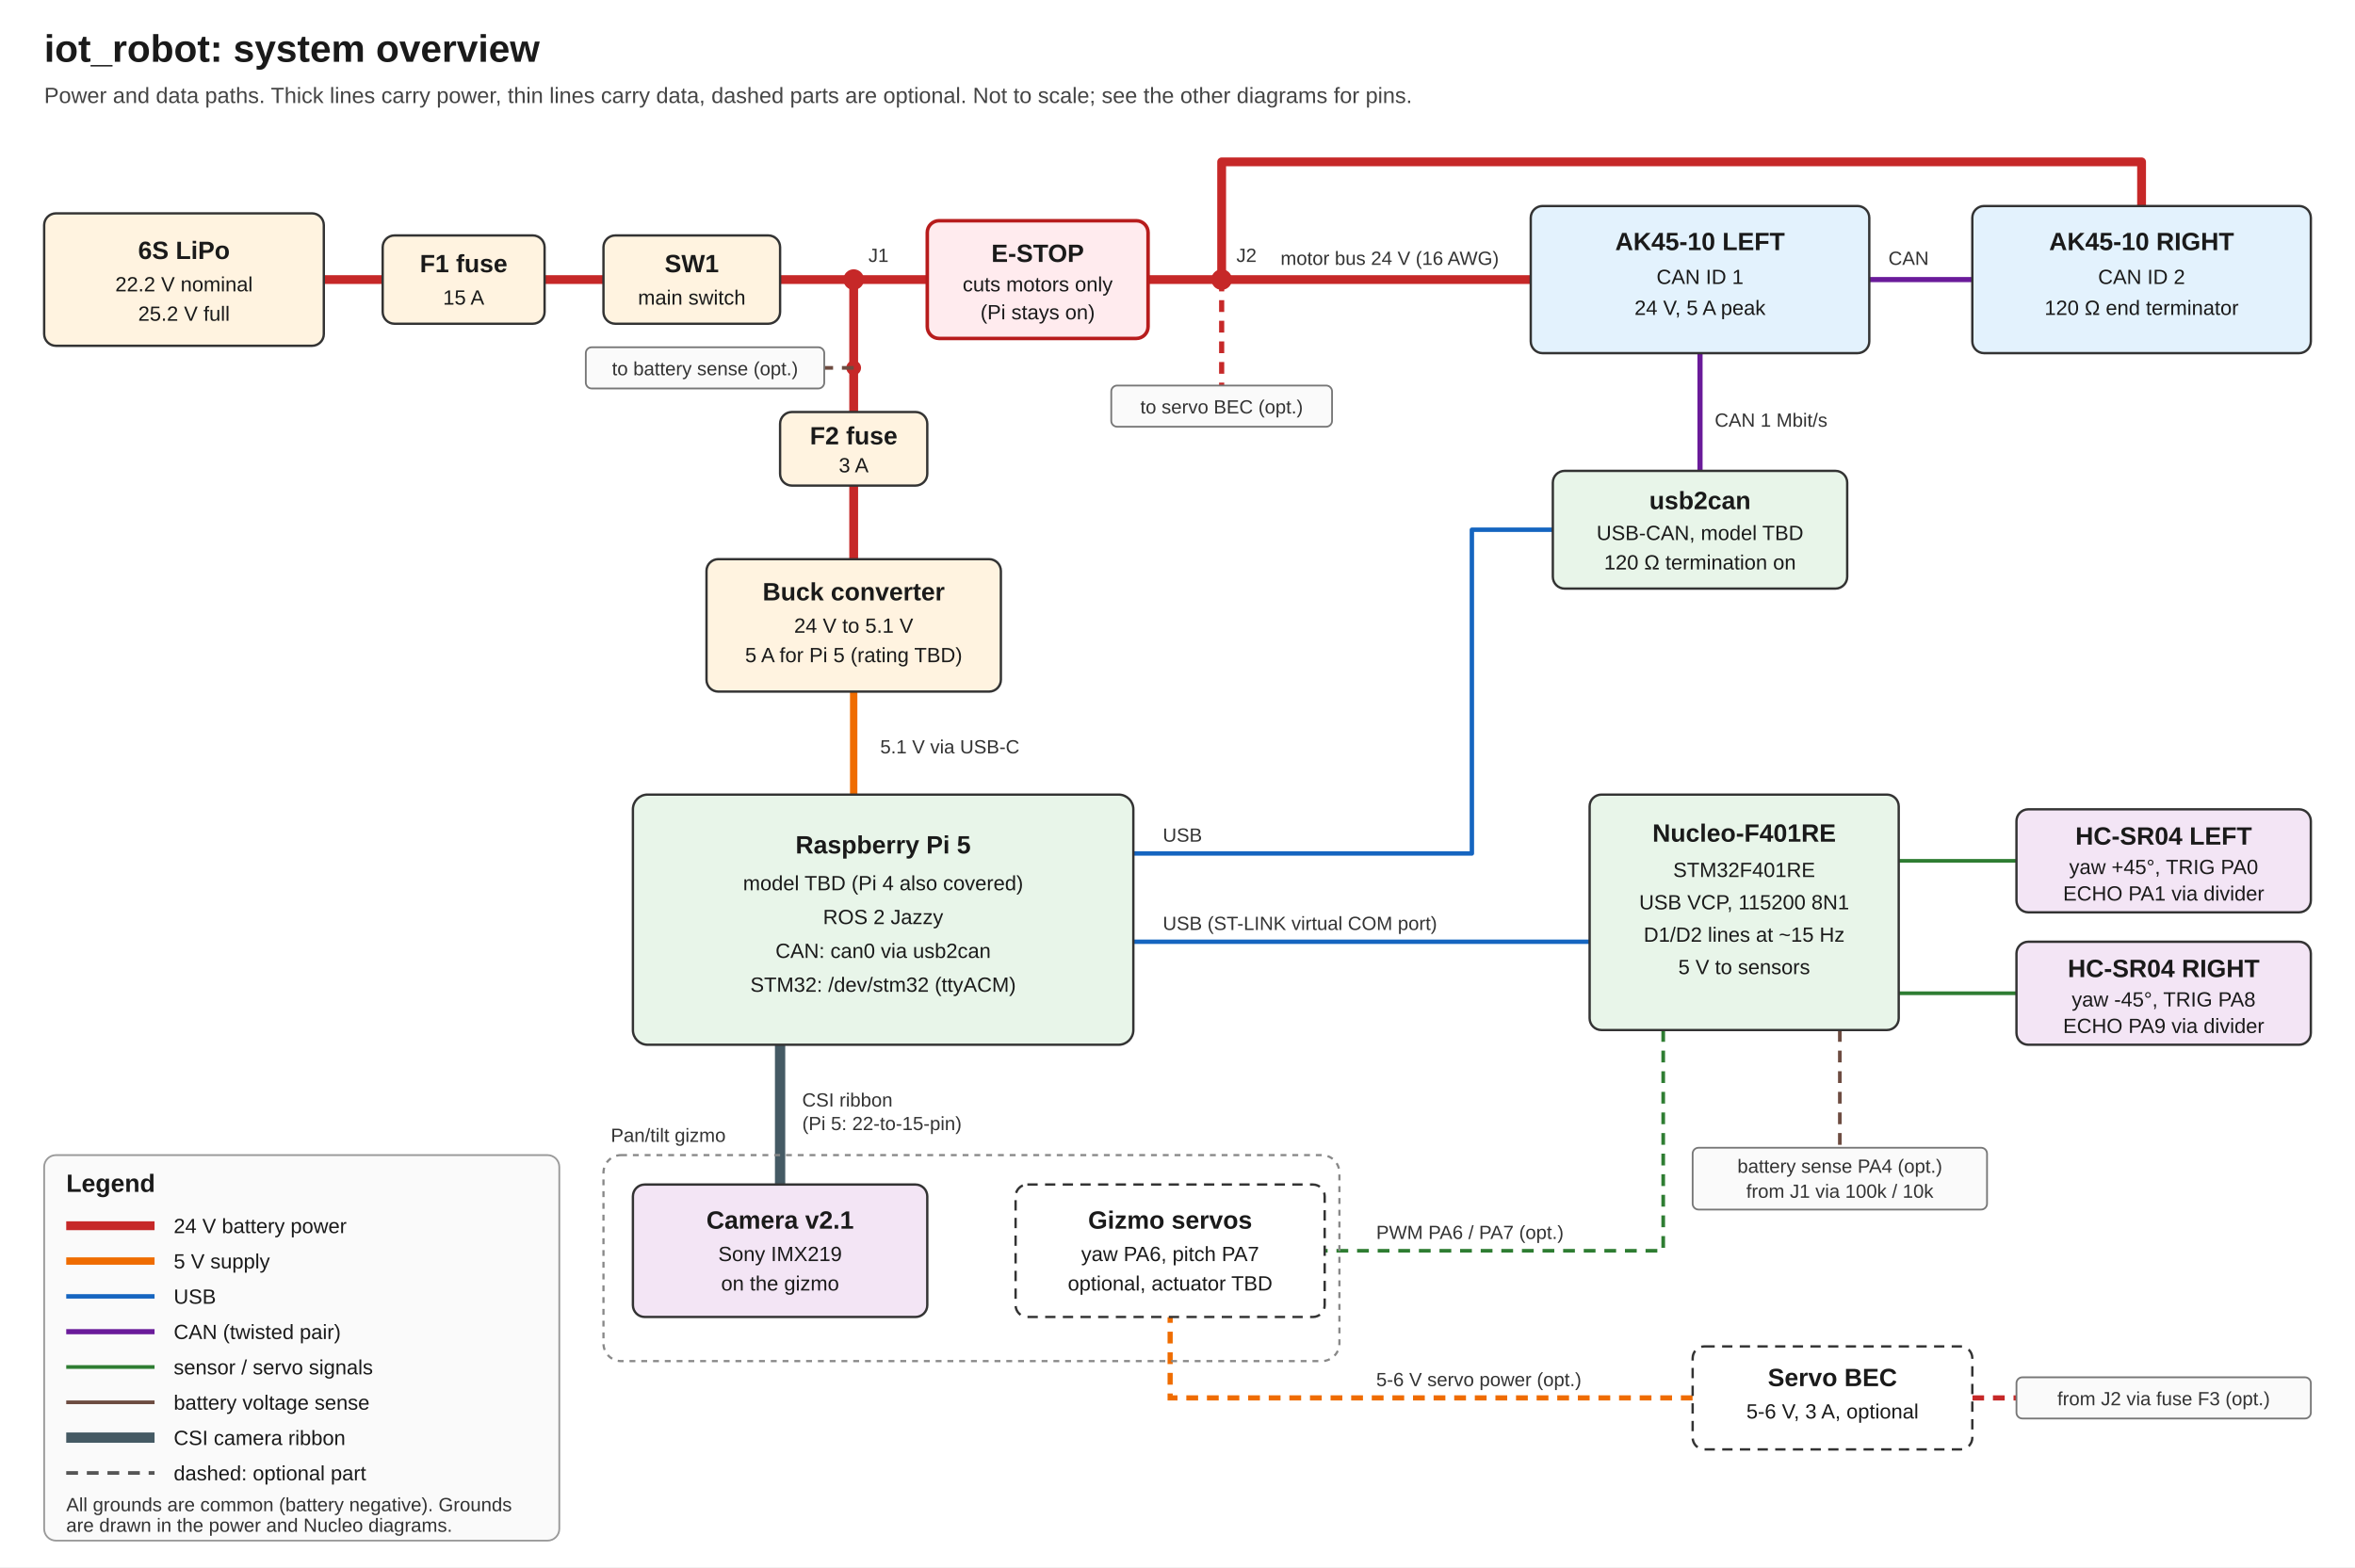
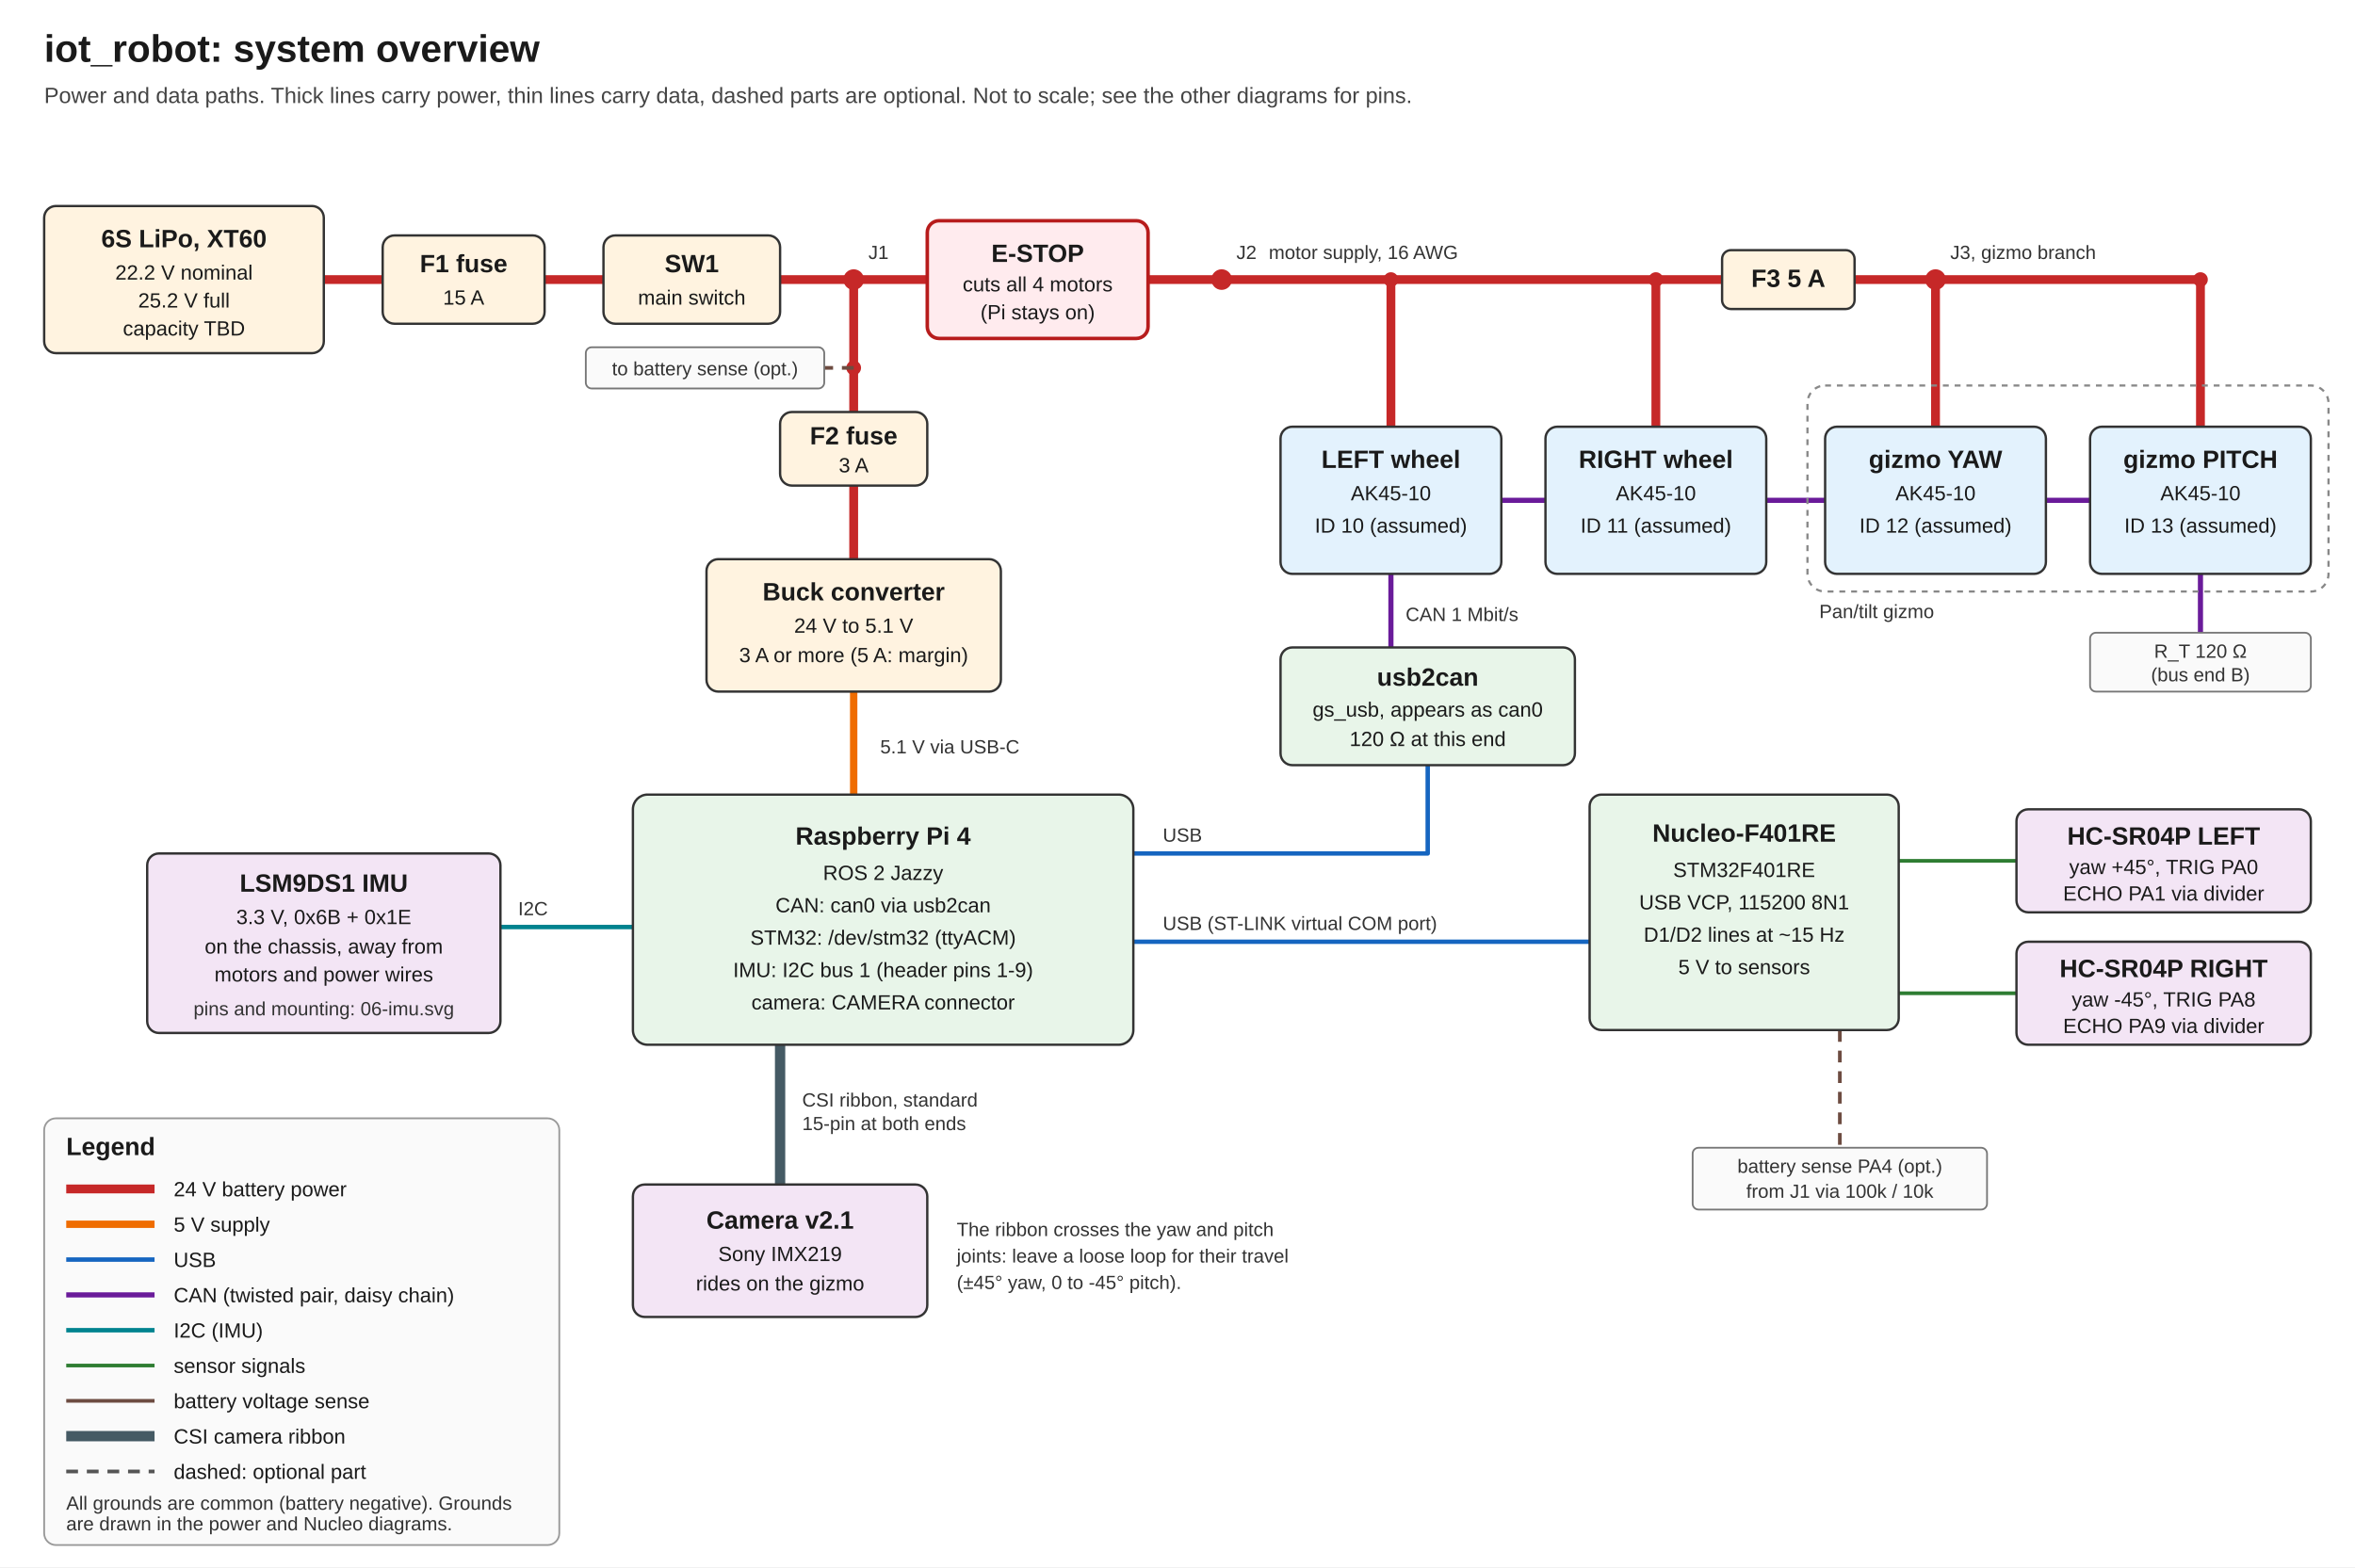
<svg xmlns="http://www.w3.org/2000/svg" width="1600" height="1065" viewBox="0 0 1600 1065">
  <style>
    text { font-family: Arial, Helvetica, sans-serif; fill: #1a1a1a; }
    .title { font-size: 26px; font-weight: bold; }
    .subtitle { font-size: 15px; fill: #444; }
    .h { font-size: 17px; font-weight: bold; }
    .t { font-size: 14px; }
    .s { font-size: 13px; fill: #333; }
    .box { stroke: #333; stroke-width: 1.6; }
    .pwr { fill: #fff3e0; }
    .act { fill: #e3f2fd; }
    .cpu { fill: #e8f5e9; }
    .sen { fill: #f3e5f5; }
    .opt { fill: #ffffff; stroke-dasharray: 7 5; }
    .stop { fill: #ffebee; stroke: #b71c1c; stroke-width: 2.4; }
    .w24 { stroke: #c62828; stroke-width: 6; fill: none; stroke-linejoin: round; }
    .w5 { stroke: #ef6c00; stroke-width: 5; fill: none; }
    .usb { stroke: #1565c0; stroke-width: 3; fill: none; stroke-linejoin: round; }
-     .can { stroke: #6a1b9a; stroke-width: 3.5; fill: none; }
+     .can { stroke: #6a1b9a; stroke-width: 3.5; fill: none; stroke-linejoin: round; }
+     .i2c { stroke: #00838f; stroke-width: 3; fill: none; stroke-linejoin: round; }
    .sig { stroke: #2e7d32; stroke-width: 2.5; fill: none; stroke-linejoin: round; }
    .csi { stroke: #455a64; stroke-width: 7; fill: none; }
    .sense { stroke: #6d4c41; stroke-width: 2.5; fill: none; }
    .dash { stroke-dasharray: 8 6; }
-     .thin { stroke-width: 3.5; }
    .dot { fill: #c62828; }
    .flag { fill: #fafafa; stroke: #777; stroke-width: 1.2; }
  </style>
  <rect x="0" y="0" width="1600" height="1065" fill="#ffffff" />
  <text x="30" y="42" class="title">iot_robot: system overview</text>
  <text x="30" y="70" class="subtitle">Power and data paths. Thick lines carry power, thin lines carry data, dashed parts are optional. Not to scale; see the other diagrams for pins.</text>
  <path class="w24" d="M220 190 H260" />
  <path class="w24" d="M370 190 H410" />
  <path class="w24" d="M530 190 H630" />
-   <path class="w24" d="M780 190 H1040" />
-   <path class="w24" d="M830 190 V110 H1455 V140" />
+   <path class="w24" d="M780 190 H1170" />
+   <path class="w24" d="M1260 190 H1495" />
+   <path class="w24" d="M945 190 V290" />
+   <path class="w24" d="M1125 190 V290" />
+   <path class="w24" d="M1315 190 V290" />
+   <path class="w24" d="M1495 190 V290" />
  <path class="w24" d="M580 190 V280" />
  <path class="w24" d="M580 330 V380" />
  <path class="w5" d="M580 470 V540" />
  <circle class="dot" cx="580" cy="190" r="7" />
  <circle class="dot" cx="830" cy="190" r="7" />
-   <text x="590" y="178" class="s">J1</text>
-   <text x="840" y="178" class="s">J2</text>
-   <text x="870" y="180" class="s">motor bus 24 V (16 AWG)</text>
+   <circle class="dot" cx="945" cy="190" r="5" />
+   <circle class="dot" cx="1125" cy="190" r="5" />
+   <circle class="dot" cx="1315" cy="190" r="7" />
+   <circle class="dot" cx="1495" cy="190" r="5" />
+   <text x="590" y="176" class="s">J1</text>
+   <text x="840" y="176" class="s">J2</text>
+   <text x="862" y="176" class="s">motor supply, 16 AWG</text>
+   <text x="1325" y="176" class="s">J3, gizmo branch</text>
  <text x="598" y="512" class="s">5.1 V via USB-C</text>
  <circle class="dot" cx="580" cy="250" r="5" />
  <path class="sense dash" d="M580 250 H560" />
  <rect class="flag" x="398" y="236" width="162" height="28" rx="4" />
  <text x="479" y="255" class="s" text-anchor="middle">to battery sense (opt.)</text>
-   <path class="w24 dash thin" d="M830 190 V262" />
-   <rect class="flag" x="755" y="262" width="150" height="28" rx="4" />
-   <text x="830" y="281" class="s" text-anchor="middle">to servo BEC (opt.)</text>
-   <path class="usb" d="M770 580 H1000 V360 H1055" />
+   <path class="can" d="M945 440 V390" />
+   <text x="955" y="422" class="s">CAN 1 Mbit/s</text>
+   <path class="can" d="M1020 340 H1050" />
+   <path class="can" d="M1200 340 H1240" />
+   <path class="can" d="M1390 340 H1420" />
+   <path class="can" d="M1495 390 V430" />
+   <path class="usb" d="M770 580 H970 V520" />
  <text x="790" y="572" class="s">USB</text>
  <path class="usb" d="M770 640 H1080" />
  <text x="790" y="632" class="s">USB (ST-LINK virtual COM port)</text>
-   <path class="can" d="M1155 320 V240" />
-   <text x="1165" y="290" class="s">CAN 1 Mbit/s</text>
-   <path class="can" d="M1270 190 H1340" />
-   <text x="1283" y="180" class="s">CAN</text>
+   <path class="i2c" d="M340 630 H430" />
+   <text x="352" y="622" class="s">I2C</text>
  <path class="sig" d="M1290 585 H1370" />
  <path class="sig" d="M1290 675 H1370" />
  <path class="csi" d="M530 710 V805" />
-   <text x="545" y="752" class="s">CSI ribbon</text>
-   <text x="545" y="768" class="s">(Pi 5: 22-to-15-pin)</text>
-   <path class="sig dash" d="M1130 700 V850 H900" />
-   <text x="935" y="842" class="s">PWM PA6 / PA7 (opt.)</text>
+   <text x="545" y="752" class="s">CSI ribbon, standard</text>
+   <text x="545" y="768" class="s">15-pin at both ends</text>
  <path class="sense dash" d="M1250 700 V780" />
-   <path class="w5 dash thin" d="M1150 950 H795 V895" />
-   <text x="935" y="942" class="s">5-6 V servo power (opt.)</text>
-   <path class="w24 dash thin" d="M1340 950 H1370" />
-   <rect class="box pwr" x="30" y="145" width="190" height="90" rx="8" />
-   <text x="125" y="176" class="h" text-anchor="middle">6S LiPo</text>
-   <text x="125" y="198" class="t" text-anchor="middle">22.2 V nominal</text>
-   <text x="125" y="218" class="t" text-anchor="middle">25.2 V full</text>
+   <rect class="box pwr" x="30" y="140" width="190" height="100" rx="8" />
+   <text x="125" y="168" class="h" text-anchor="middle">6S LiPo, XT60</text>
+   <text x="125" y="190" class="t" text-anchor="middle">22.2 V nominal</text>
+   <text x="125" y="209" class="t" text-anchor="middle">25.2 V full</text>
+   <text x="125" y="228" class="t" text-anchor="middle">capacity TBD</text>
  <rect class="box pwr" x="260" y="160" width="110" height="60" rx="8" />
  <text x="315" y="185" class="h" text-anchor="middle">F1 fuse</text>
  <text x="315" y="207" class="t" text-anchor="middle">15 A</text>
  <rect class="box pwr" x="410" y="160" width="120" height="60" rx="8" />
  <text x="470" y="185" class="h" text-anchor="middle">SW1</text>
  <text x="470" y="207" class="t" text-anchor="middle">main switch</text>
  <rect class="box stop" x="630" y="150" width="150" height="80" rx="8" />
  <text x="705" y="178" class="h" text-anchor="middle" fill="#b71c1c">E-STOP</text>
-   <text x="705" y="198" class="t" text-anchor="middle">cuts motors only</text>
+   <text x="705" y="198" class="t" text-anchor="middle">cuts all 4 motors</text>
  <text x="705" y="217" class="t" text-anchor="middle">(Pi stays on)</text>
+   <rect class="box pwr" x="1170" y="170" width="90" height="40" rx="6" />
+   <text x="1215" y="195" class="h" text-anchor="middle">F3 5 A</text>
  <rect class="box pwr" x="530" y="280" width="100" height="50" rx="8" />
  <text x="580" y="302" class="h" text-anchor="middle">F2 fuse</text>
  <text x="580" y="321" class="t" text-anchor="middle">3 A</text>
  <rect class="box pwr" x="480" y="380" width="200" height="90" rx="8" />
  <text x="580" y="408" class="h" text-anchor="middle">Buck converter</text>
  <text x="580" y="430" class="t" text-anchor="middle">24 V to 5.1 V</text>
-   <text x="580" y="450" class="t" text-anchor="middle">5 A for Pi 5 (rating TBD)</text>
-   <rect class="box act" x="1040" y="140" width="230" height="100" rx="8" />
-   <text x="1155" y="170" class="h" text-anchor="middle">AK45-10 LEFT</text>
-   <text x="1155" y="193" class="t" text-anchor="middle">CAN ID 1</text>
-   <text x="1155" y="214" class="t" text-anchor="middle">24 V, 5 A peak</text>
-   <rect class="box act" x="1340" y="140" width="230" height="100" rx="8" />
-   <text x="1455" y="170" class="h" text-anchor="middle">AK45-10 RIGHT</text>
-   <text x="1455" y="193" class="t" text-anchor="middle">CAN ID 2</text>
-   <text x="1455" y="214" class="t" text-anchor="middle">120 Ω end terminator</text>
-   <rect class="box cpu" x="1055" y="320" width="200" height="80" rx="8" />
-   <text x="1155" y="346" class="h" text-anchor="middle">usb2can</text>
-   <text x="1155" y="367" class="t" text-anchor="middle">USB-CAN, model TBD</text>
-   <text x="1155" y="387" class="t" text-anchor="middle">120 Ω termination on</text>
+   <text x="580" y="450" class="t" text-anchor="middle">3 A or more (5 A: margin)</text>
+   <rect x="1228" y="262" width="354" height="140" rx="12" fill="none" stroke="#888" stroke-width="1.5" stroke-dasharray="4 4" />
+   <text x="1236" y="420" class="s">Pan/tilt gizmo</text>
+   <rect class="box act" x="870" y="290" width="150" height="100" rx="8" />
+   <text x="945" y="318" class="h" text-anchor="middle">LEFT wheel</text>
+   <text x="945" y="340" class="t" text-anchor="middle">AK45-10</text>
+   <text x="945" y="362" class="t" text-anchor="middle">ID 10 (assumed)</text>
+   <rect class="box act" x="1050" y="290" width="150" height="100" rx="8" />
+   <text x="1125" y="318" class="h" text-anchor="middle">RIGHT wheel</text>
+   <text x="1125" y="340" class="t" text-anchor="middle">AK45-10</text>
+   <text x="1125" y="362" class="t" text-anchor="middle">ID 11 (assumed)</text>
+   <rect class="box act" x="1240" y="290" width="150" height="100" rx="8" />
+   <text x="1315" y="318" class="h" text-anchor="middle">gizmo YAW</text>
+   <text x="1315" y="340" class="t" text-anchor="middle">AK45-10</text>
+   <text x="1315" y="362" class="t" text-anchor="middle">ID 12 (assumed)</text>
+   <rect class="box act" x="1420" y="290" width="150" height="100" rx="8" />
+   <text x="1495" y="318" class="h" text-anchor="middle">gizmo PITCH</text>
+   <text x="1495" y="340" class="t" text-anchor="middle">AK45-10</text>
+   <text x="1495" y="362" class="t" text-anchor="middle">ID 13 (assumed)</text>
+   <rect class="flag" x="1420" y="430" width="150" height="40" rx="4" />
+   <text x="1495" y="447" class="s" text-anchor="middle">R_T 120 Ω</text>
+   <text x="1495" y="463" class="s" text-anchor="middle">(bus end B)</text>
+   <rect class="box cpu" x="870" y="440" width="200" height="80" rx="8" />
+   <text x="970" y="466" class="h" text-anchor="middle">usb2can</text>
+   <text x="970" y="487" class="t" text-anchor="middle">gs_usb, appears as can0</text>
+   <text x="970" y="507" class="t" text-anchor="middle">120 Ω at this end</text>
  <rect class="box cpu" x="430" y="540" width="340" height="170" rx="10" />
-   <text x="600" y="580" class="h" text-anchor="middle">Raspberry Pi 5</text>
-   <text x="600" y="605" class="t" text-anchor="middle">model TBD (Pi 4 also covered)</text>
-   <text x="600" y="628" class="t" text-anchor="middle">ROS 2 Jazzy</text>
-   <text x="600" y="651" class="t" text-anchor="middle">CAN: can0 via usb2can</text>
-   <text x="600" y="674" class="t" text-anchor="middle">STM32: /dev/stm32 (ttyACM)</text>
+   <text x="600" y="574" class="h" text-anchor="middle">Raspberry Pi 4</text>
+   <text x="600" y="598" class="t" text-anchor="middle">ROS 2 Jazzy</text>
+   <text x="600" y="620" class="t" text-anchor="middle">CAN: can0 via usb2can</text>
+   <text x="600" y="642" class="t" text-anchor="middle">STM32: /dev/stm32 (ttyACM)</text>
+   <text x="600" y="664" class="t" text-anchor="middle">IMU: I2C bus 1 (header pins 1-9)</text>
+   <text x="600" y="686" class="t" text-anchor="middle">camera: CAMERA connector</text>
+   <rect class="box sen" x="100" y="580" width="240" height="122" rx="8" />
+   <text x="220" y="606" class="h" text-anchor="middle">LSM9DS1 IMU</text>
+   <text x="220" y="628" class="t" text-anchor="middle">3.3 V, 0x6B + 0x1E</text>
+   <text x="220" y="648" class="t" text-anchor="middle">on the chassis, away from</text>
+   <text x="220" y="667" class="t" text-anchor="middle">motors and power wires</text>
+   <text x="220" y="690" class="s" text-anchor="middle">pins and mounting: 06-imu.svg</text>
  <rect class="box cpu" x="1080" y="540" width="210" height="160" rx="8" />
  <text x="1185" y="572" class="h" text-anchor="middle">Nucleo-F401RE</text>
  <text x="1185" y="596" class="t" text-anchor="middle">STM32F401RE</text>
  <text x="1185" y="618" class="t" text-anchor="middle">USB VCP, 115200 8N1</text>
  <text x="1185" y="640" class="t" text-anchor="middle">D1/D2 lines at ~15 Hz</text>
  <text x="1185" y="662" class="t" text-anchor="middle">5 V to sensors</text>
  <rect class="box sen" x="1370" y="550" width="200" height="70" rx="8" />
-   <text x="1470" y="574" class="h" text-anchor="middle">HC-SR04 LEFT</text>
+   <text x="1470" y="574" class="h" text-anchor="middle">HC-SR04P LEFT</text>
  <text x="1470" y="594" class="t" text-anchor="middle">yaw +45°, TRIG PA0</text>
  <text x="1470" y="612" class="t" text-anchor="middle">ECHO PA1 via divider</text>
  <rect class="box sen" x="1370" y="640" width="200" height="70" rx="8" />
-   <text x="1470" y="664" class="h" text-anchor="middle">HC-SR04 RIGHT</text>
+   <text x="1470" y="664" class="h" text-anchor="middle">HC-SR04P RIGHT</text>
  <text x="1470" y="684" class="t" text-anchor="middle">yaw -45°, TRIG PA8</text>
  <text x="1470" y="702" class="t" text-anchor="middle">ECHO PA9 via divider</text>
  <rect class="flag" x="1150" y="780" width="200" height="42" rx="4" />
  <text x="1250" y="797" class="s" text-anchor="middle">battery sense PA4 (opt.)</text>
  <text x="1250" y="814" class="s" text-anchor="middle">from J1 via 100k / 10k</text>
-   <rect x="410" y="785" width="500" height="140" rx="12" fill="none" stroke="#888" stroke-width="1.5" stroke-dasharray="4 4" />
-   <text x="415" y="776" class="s">Pan/tilt gizmo</text>
  <rect class="box sen" x="430" y="805" width="200" height="90" rx="8" />
  <text x="530" y="835" class="h" text-anchor="middle">Camera v2.1</text>
  <text x="530" y="857" class="t" text-anchor="middle">Sony IMX219</text>
-   <text x="530" y="877" class="t" text-anchor="middle">on the gizmo</text>
-   <rect class="box opt" x="690" y="805" width="210" height="90" rx="8" />
-   <text x="795" y="835" class="h" text-anchor="middle">Gizmo servos</text>
-   <text x="795" y="857" class="t" text-anchor="middle">yaw PA6, pitch PA7</text>
-   <text x="795" y="877" class="t" text-anchor="middle">optional, actuator TBD</text>
-   <rect class="box opt" x="1150" y="915" width="190" height="70" rx="8" />
-   <text x="1245" y="942" class="h" text-anchor="middle">Servo BEC</text>
-   <text x="1245" y="964" class="t" text-anchor="middle">5-6 V, 3 A, optional</text>
-   <rect class="flag" x="1370" y="936" width="200" height="28" rx="4" />
-   <text x="1470" y="955" class="s" text-anchor="middle">from J2 via fuse F3 (opt.)</text>
-   <rect x="30" y="785" width="350" height="262" rx="8" fill="#fafafa" stroke="#999" stroke-width="1.2" />
-   <text x="45" y="810" class="h">Legend</text>
-   <path class="w24" d="M45 833 H105" />
-   <text x="118" y="838" class="t">24 V battery power</text>
-   <path class="w5" d="M45 857 H105" />
-   <text x="118" y="862" class="t">5 V supply</text>
-   <path class="usb" d="M45 881 H105" />
-   <text x="118" y="886" class="t">USB</text>
-   <path class="can" d="M45 905 H105" />
-   <text x="118" y="910" class="t">CAN (twisted pair)</text>
-   <path class="sig" d="M45 929 H105" />
-   <text x="118" y="934" class="t">sensor / servo signals</text>
-   <path class="sense" d="M45 953 H105" />
-   <text x="118" y="958" class="t">battery voltage sense</text>
-   <path class="csi" d="M45 977 H105" />
-   <text x="118" y="982" class="t">CSI camera ribbon</text>
-   <path class="sig dash" d="M45 1001 H105" style="stroke:#555" />
-   <text x="118" y="1006" class="t">dashed: optional part</text>
-   <text x="45" y="1027" class="s">All grounds are common (battery negative). Grounds</text>
-   <text x="45" y="1041" class="s">are drawn in the power and Nucleo diagrams.</text>
+   <text x="530" y="877" class="t" text-anchor="middle">rides on the gizmo</text>
+   <text x="650" y="840" class="s">The ribbon crosses the yaw and pitch</text>
+   <text x="650" y="858" class="s">joints: leave a loose loop for their travel</text>
+   <text x="650" y="876" class="s">(±45° yaw, 0 to -45° pitch).</text>
+   <rect x="30" y="760" width="350" height="290" rx="8" fill="#fafafa" stroke="#999" stroke-width="1.2" />
+   <text x="45" y="785" class="h">Legend</text>
+   <path class="w24" d="M45 808 H105" />
+   <text x="118" y="813" class="t">24 V battery power</text>
+   <path class="w5" d="M45 832 H105" />
+   <text x="118" y="837" class="t">5 V supply</text>
+   <path class="usb" d="M45 856 H105" />
+   <text x="118" y="861" class="t">USB</text>
+   <path class="can" d="M45 880 H105" />
+   <text x="118" y="885" class="t">CAN (twisted pair, daisy chain)</text>
+   <path class="i2c" d="M45 904 H105" />
+   <text x="118" y="909" class="t">I2C (IMU)</text>
+   <path class="sig" d="M45 928 H105" />
+   <text x="118" y="933" class="t">sensor signals</text>
+   <path class="sense" d="M45 952 H105" />
+   <text x="118" y="957" class="t">battery voltage sense</text>
+   <path class="csi" d="M45 976 H105" />
+   <text x="118" y="981" class="t">CSI camera ribbon</text>
+   <path class="sig dash" d="M45 1000 H105" style="stroke:#555" />
+   <text x="118" y="1005" class="t">dashed: optional part</text>
+   <text x="45" y="1026" class="s">All grounds are common (battery negative). Grounds</text>
+   <text x="45" y="1040" class="s">are drawn in the power and Nucleo diagrams.</text>
</svg>
